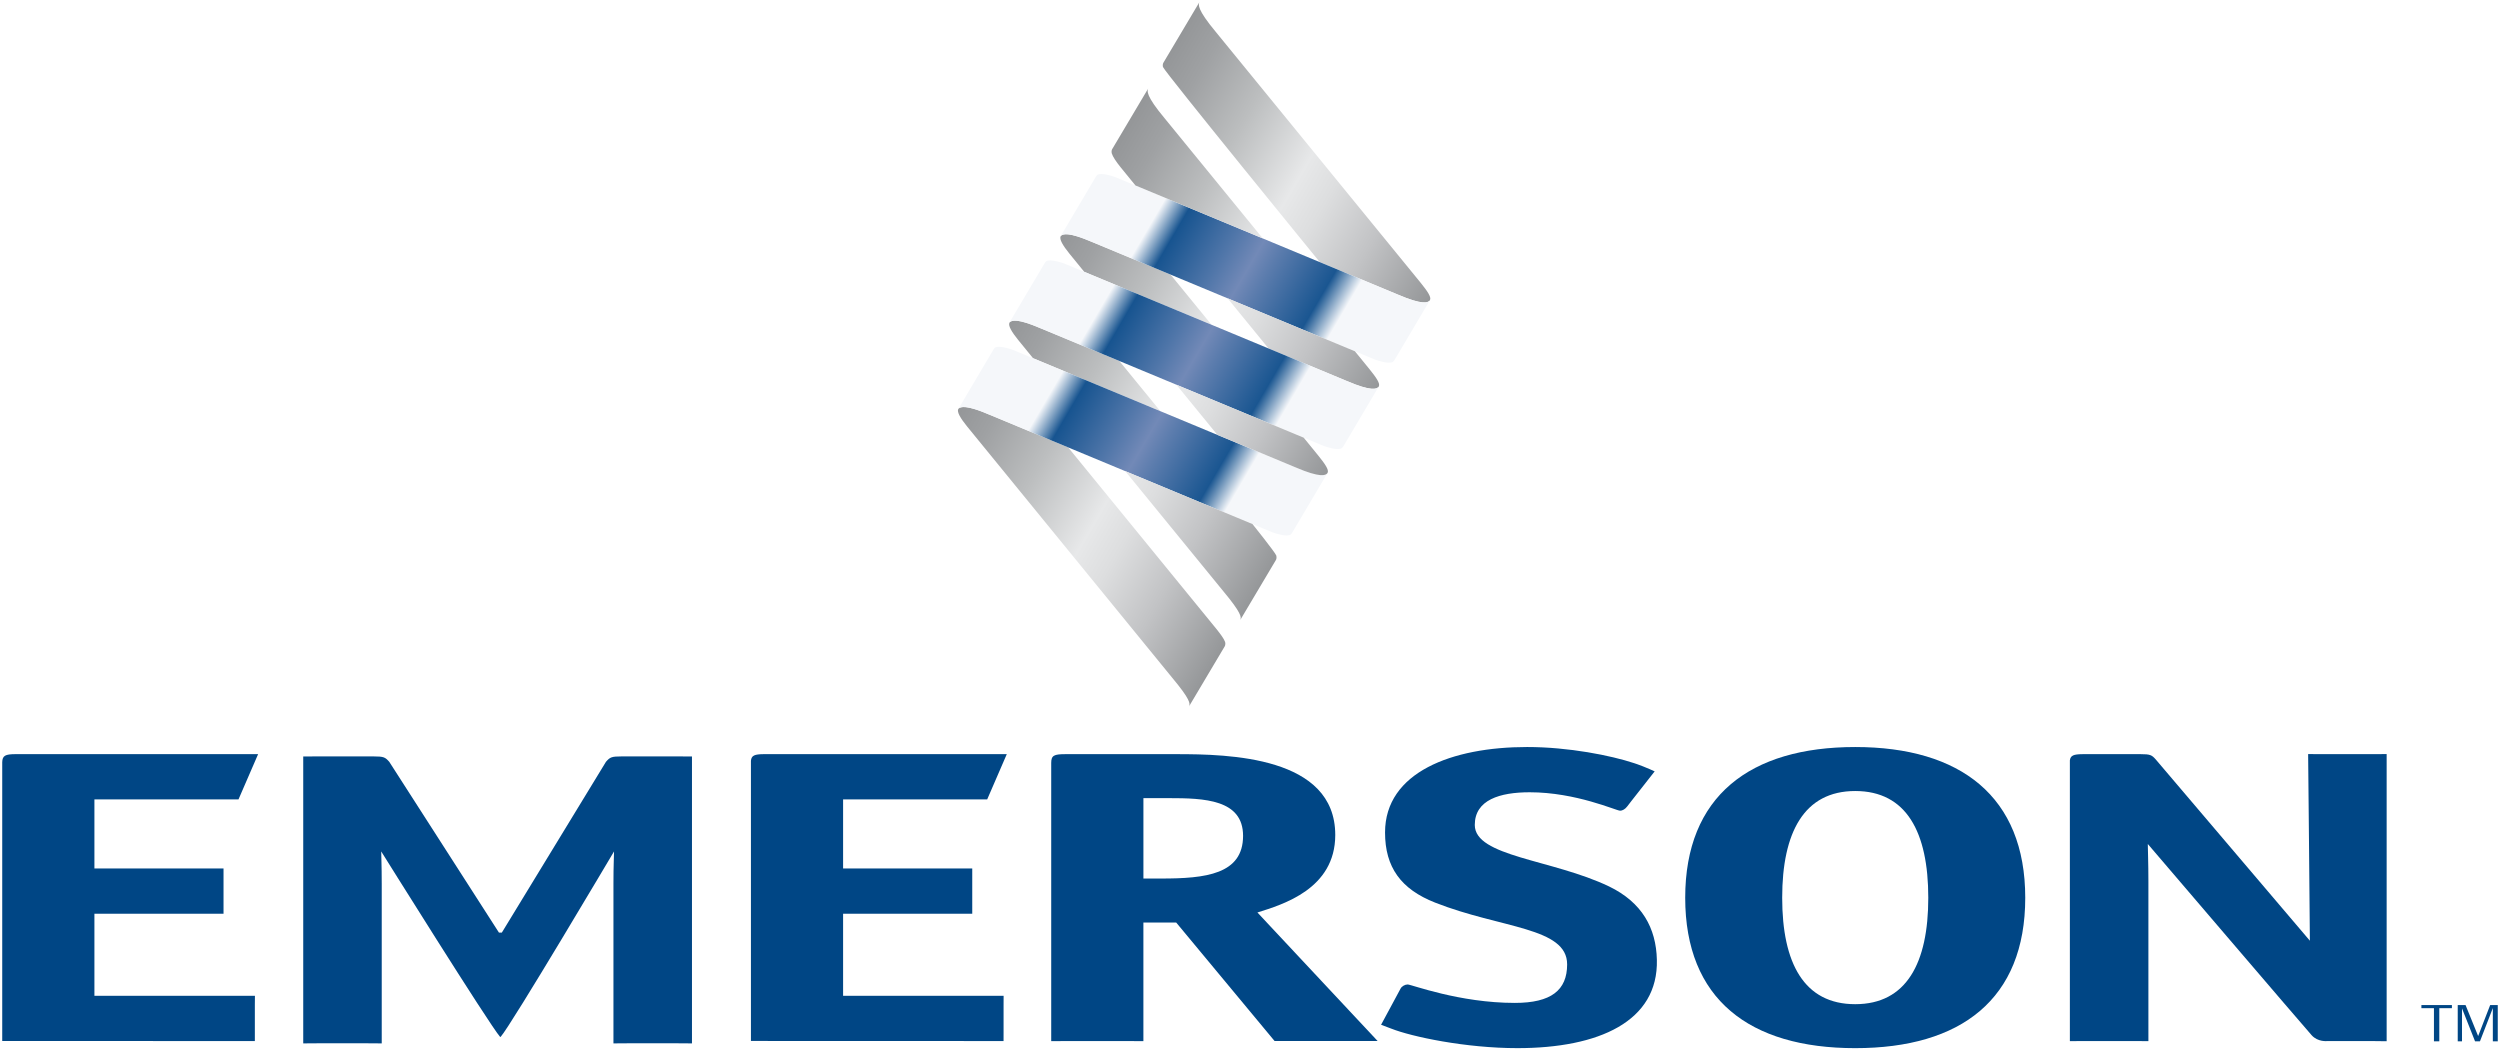
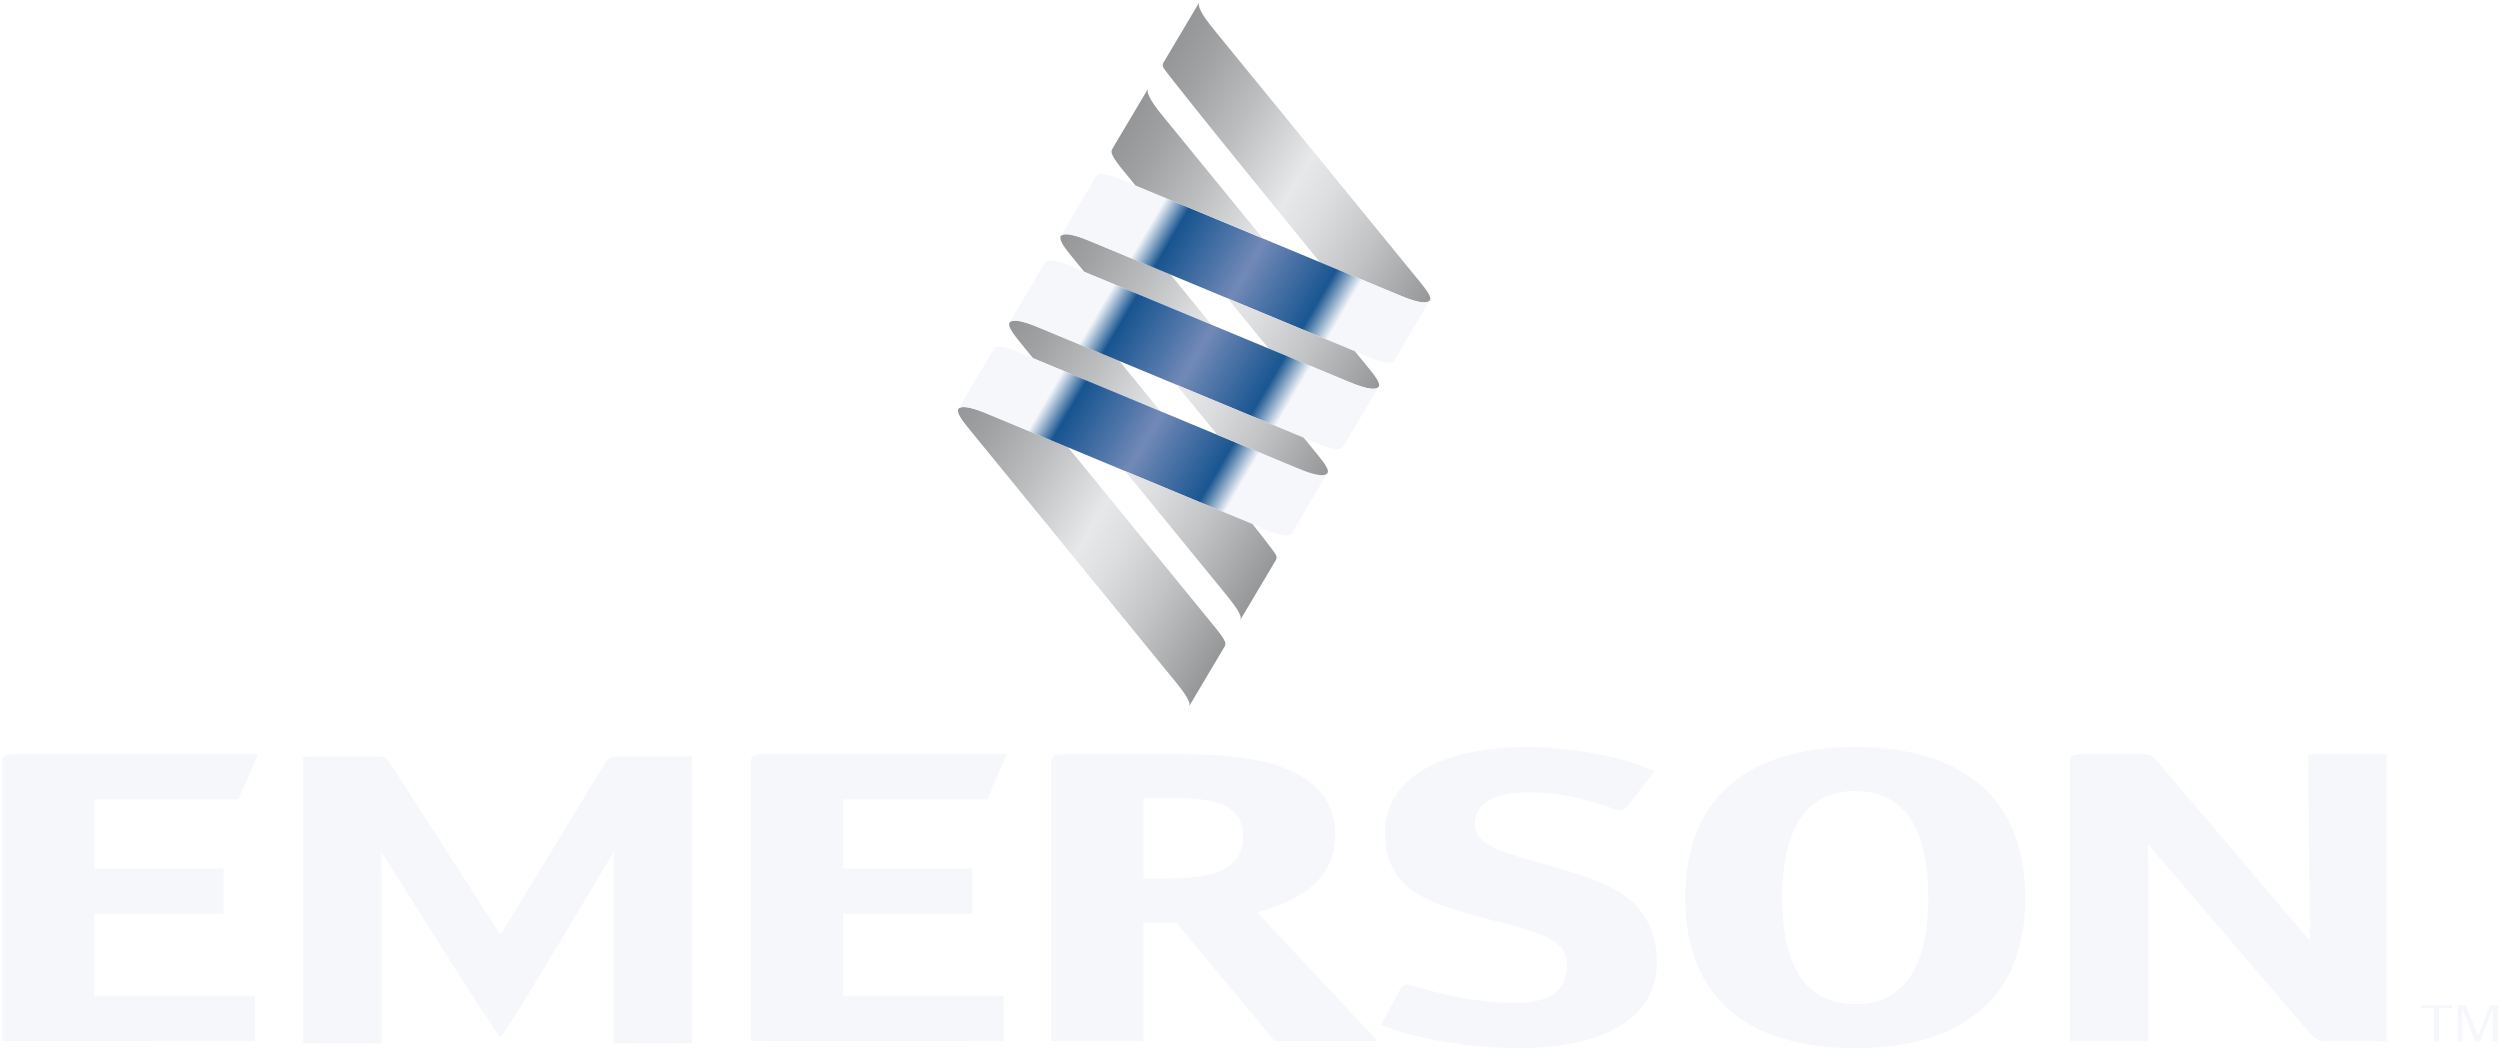
<svg xmlns="http://www.w3.org/2000/svg" xmlns:xlink="http://www.w3.org/1999/xlink" viewBox="0 0 240.429 101.005" fill="none">
  <svg x="0" y="0" viewBox="4.786 5.321 240.429 101.005" xml:space="preserve" fill="#111111" width="240.429" height="101.005">
    <g>
      <g>
-         <path fill="#004685" d="M114.75,89.811v-7.732h2.426c3.417,0,7.158,0.121,7.158,3.625c0,3.705-3.609,4.107-7.875,4.107H114.75     M114.75,94.041h3.151l9.461,11.393h9.91l-11.558-12.357c2.43-0.768,7.486-2.258,7.486-7.455c0-7.57-10.244-7.773-15.3-7.773    h-10.635c-1.118,0-1.382,0.121-1.382,0.85v26.75c0,0,0.264-0.006,1.382-0.006h6.106l1.377,0.006V94.041z" />
-         <path fill="#004685" d="M183.205,101.895c-4.924,0-7.023-3.949-7.023-10.232c0-6.281,2.1-10.268,7.023-10.268    c4.925,0,7.027,3.945,7.027,10.268C190.232,97.945,188.13,101.895,183.205,101.895 M199.557,91.662    c0-9.746-6.239-14.498-16.352-14.498s-16.35,4.713-16.35,14.498c0,9.75,6.17,14.461,16.35,14.461    C193.383,106.123,199.557,101.412,199.557,91.662" />
-         <path fill="#004685" d="M85.868,93.195h12.421v-4.35H85.868v-6.645h13.858l1.885-4.352H78.383H78.27    c-0.912,0.006-1.212,0.119-1.266,0.633v26.951l24.295,0.008l0.002-0.848v-2.656l0.004-0.85H85.868V93.195" />
-         <path fill="#004685" d="M232.939,77.848h-4.796l-1.38-0.006c0,0,0.167,16.664,0.167,17.949l-14.81-17.418    c-0.392-0.443-0.524-0.525-1.509-0.525h-5.385l-0.153,0.002c-0.857,0.006-1.16,0.119-1.224,0.594v27.004    c0,0,0.262-0.006,1.377-0.006h4.795c1.115,0,1.38,0.006,1.38,0.006V90.094c0-1.854-0.057-3.078-0.057-3.605    c0,0,15.139,17.711,15.751,18.385c0.605,0.68,1.509,0.568,1.509,0.568h4.334l1.376,0.016V77.842L232.939,77.848" />
-         <path fill="#004685" d="M13.866,93.195h12.417v-4.35H13.866v-6.645h13.857l1.886-4.352H6.378H6.275    C5.287,77.855,5.018,77.988,5,78.627v26.807l24.295,0.008v-0.848v-2.656l0.008-0.85H13.866V93.195" />
-         <path fill="#004685" d="M52.769,95.008L42.223,78.586c-0.393-0.441-0.524-0.52-1.509-0.52h-5.386l-1.38,0.006v27.594    c0,0,0.264-0.01,1.38-0.01h4.796c1.114,0,1.374,0.01,1.374,0.01V90.311c0-1.854-0.05-2.58-0.05-3.105    c0,0,10.403,16.66,11.432,17.832l0.056-0.002c1.039-1.176,10.902-17.83,10.902-17.83c0,0.525-0.056,1.252-0.056,3.105v15.355    c0,0,0.264-0.01,1.378-0.01h4.792c1.12,0,1.382,0.01,1.382,0.01V78.072l-1.382-0.006h-5.382c-0.987,0-1.116,0.078-1.509,0.52    L53.05,95.008H52.769" />
-         <path fill="#004685" d="M159.53,90.57c-5.466-2.617-12.912-2.854-12.912-5.912c0-2.418,2.422-3.143,5.28-3.143    c4.47,0,8.32,1.771,8.692,1.771c0.248,0,0.497-0.16,0.684-0.404l0.42-0.545l2.224-2.832c0-0.002,0.002-0.002,0.002-0.002    s-0.01-0.004-0.063-0.025c-0.139-0.066-0.523-0.242-1.063-0.455c-0.438-0.17-0.709-0.264-0.848-0.307    c-2.216-0.736-6.299-1.553-10.296-1.553c-7.205,0-13.662,2.416-13.662,8.217c0,3.344,1.526,5.455,4.819,6.748    c6.334,2.496,12.693,2.355,12.693,5.939c0,2.496-1.552,3.705-5.031,3.705c-5.342,0-9.939-1.773-10.306-1.773    c-0.251,0-0.563,0.164-0.686,0.404l-0.681,1.266l-1.19,2.207l0.973,0.367c1.979,0.783,7.154,1.879,12.138,1.879    c7.827,0,13.56-2.563,13.413-8.498C164.059,94.566,162.696,92.1,159.53,90.57" />
-         <polygon fill="#004685" points="239.377,102.279 239.377,105.467 238.862,105.467 238.862,102.279 237.656,102.279     237.656,101.979 240.589,101.979 240.589,102.279   " />
-         <polygon fill="#004685" points="244.526,105.467 244.526,102.27 243.287,105.467 242.816,105.467 241.561,102.299     241.561,105.467 241.15,105.467 241.15,101.977 241.901,101.977 243.113,104.963 244.271,101.977 245,101.977 245,105.467   " />
+         <path fill="#F5F7FA" d="M114.75,89.811v-7.732h2.426c3.417,0,7.158,0.121,7.158,3.625c0,3.705-3.609,4.107-7.875,4.107H114.75     M114.75,94.041h3.151l9.461,11.393h9.91l-11.558-12.357c2.43-0.768,7.486-2.258,7.486-7.455c0-7.57-10.244-7.773-15.3-7.773    h-10.635c-1.118,0-1.382,0.121-1.382,0.85v26.75c0,0,0.264-0.006,1.382-0.006h6.106l1.377,0.006V94.041z" />
+         <path fill="#F5F7FA" d="M183.205,101.895c-4.924,0-7.023-3.949-7.023-10.232c0-6.281,2.1-10.268,7.023-10.268    c4.925,0,7.027,3.945,7.027,10.268C190.232,97.945,188.13,101.895,183.205,101.895 M199.557,91.662    c0-9.746-6.239-14.498-16.352-14.498s-16.35,4.713-16.35,14.498c0,9.75,6.17,14.461,16.35,14.461    C193.383,106.123,199.557,101.412,199.557,91.662" />
+         <path fill="#F5F7FA" d="M85.868,93.195h12.421v-4.35H85.868v-6.645h13.858l1.885-4.352H78.383H78.27    c-0.912,0.006-1.212,0.119-1.266,0.633v26.951l24.295,0.008l0.002-0.848v-2.656l0.004-0.85H85.868V93.195" />
+         <path fill="#F5F7FA" d="M232.939,77.848h-4.796l-1.38-0.006c0,0,0.167,16.664,0.167,17.949l-14.81-17.418    c-0.392-0.443-0.524-0.525-1.509-0.525h-5.385l-0.153,0.002c-0.857,0.006-1.16,0.119-1.224,0.594v27.004    c0,0,0.262-0.006,1.377-0.006h4.795c1.115,0,1.38,0.006,1.38,0.006V90.094c0-1.854-0.057-3.078-0.057-3.605    c0,0,15.139,17.711,15.751,18.385c0.605,0.68,1.509,0.568,1.509,0.568h4.334l1.376,0.016V77.842L232.939,77.848" />
+         <path fill="#F5F7FA" d="M13.866,93.195h12.417v-4.35H13.866v-6.645h13.857l1.886-4.352H6.378H6.275    C5.287,77.855,5.018,77.988,5,78.627v26.807l24.295,0.008v-0.848v-2.656l0.008-0.85H13.866V93.195" />
+         <path fill="#F5F7FA" d="M52.769,95.008L42.223,78.586c-0.393-0.441-0.524-0.52-1.509-0.52h-5.386l-1.38,0.006v27.594    c0,0,0.264-0.01,1.38-0.01h4.796c1.114,0,1.374,0.01,1.374,0.01V90.311c0-1.854-0.05-2.58-0.05-3.105    c0,0,10.403,16.66,11.432,17.832l0.056-0.002c1.039-1.176,10.902-17.83,10.902-17.83c0,0.525-0.056,1.252-0.056,3.105v15.355    c0,0,0.264-0.01,1.378-0.01h4.792c1.12,0,1.382,0.01,1.382,0.01V78.072l-1.382-0.006h-5.382c-0.987,0-1.116,0.078-1.509,0.52    L53.05,95.008H52.769" />
+         <path fill="#F5F7FA" d="M159.53,90.57c-5.466-2.617-12.912-2.854-12.912-5.912c0-2.418,2.422-3.143,5.28-3.143    c4.47,0,8.32,1.771,8.692,1.771c0.248,0,0.497-0.16,0.684-0.404l0.42-0.545l2.224-2.832c0-0.002,0.002-0.002,0.002-0.002    s-0.01-0.004-0.063-0.025c-0.139-0.066-0.523-0.242-1.063-0.455c-0.438-0.17-0.709-0.264-0.848-0.307    c-2.216-0.736-6.299-1.553-10.296-1.553c-7.205,0-13.662,2.416-13.662,8.217c0,3.344,1.526,5.455,4.819,6.748    c6.334,2.496,12.693,2.355,12.693,5.939c0,2.496-1.552,3.705-5.031,3.705c-5.342,0-9.939-1.773-10.306-1.773    c-0.251,0-0.563,0.164-0.686,0.404l-0.681,1.266l-1.19,2.207l0.973,0.367c1.979,0.783,7.154,1.879,12.138,1.879    c7.827,0,13.56-2.563,13.413-8.498C164.059,94.566,162.696,92.1,159.53,90.57" />
+         <polygon fill="#F5F7FA" points="239.377,102.279 239.377,105.467 238.862,105.467 238.862,102.279 237.656,102.279     237.656,101.979 240.589,101.979 240.589,102.279   " />
+         <polygon fill="#F5F7FA" points="244.526,105.467 244.526,102.27 243.287,105.467 242.816,105.467 241.561,102.299     241.561,105.467 241.15,105.467 241.15,101.977 241.901,101.977 243.113,104.963 244.271,101.977 245,101.977 245,105.467   " />
      </g>
      <g>
        <defs>
          <path id="emerson-logo-dark-SVGID_1_" d="M116.662,11.369c-0.033,0.068-0.075,0.203-0.033,0.395c0.206,0.528,15.079,18.761,15.079,18.761     l7.509,3.125c2.411,1.037,2.896,0.765,3.059,0.58l0.036-0.062c0.146-0.277-0.268-0.865-0.869-1.615L121.718,8.398     c-1.838-2.203-1.678-2.642-1.587-2.865L116.662,11.369z" />
        </defs>
        <clipPath id="emerson-logo-dark-SVGID_2_">
          <use xlink:href="#emerson-logo-dark-SVGID_1_" />
        </clipPath>
        <linearGradient id="emerson-logo-dark-SVGID_3_" gradientUnits="userSpaceOnUse" x1="-200.106" y1="462.805" x2="-198.133" y2="462.805" gradientTransform="matrix(14.7245 8.6009 8.6009 -14.7245 -917.9274 8547.972)">
          <stop offset="0" stop-color="#949698" />
          <stop offset="0.103" stop-color="#9FA1A3" />
          <stop offset="0.284" stop-color="#BCBEBF" />
          <stop offset="0.5" stop-color="#E7E8E9" />
          <stop offset="0.6" stop-color="#DDDEDF" />
          <stop offset="0.772" stop-color="#C2C3C5" />
          <stop offset="0.993" stop-color="#96989A" />
          <stop offset="1" stop-color="#949698" />
        </linearGradient>
        <polygon clip-path="url(#emerson-logo-dark-SVGID_2_)" fill="url(#emerson-logo-dark-SVGID_3_)" points="123.169,-5.736 155.156,12.949 135.878,45.956 103.889,27.271       " />
      </g>
      <g>
        <defs>
          <path id="emerson-logo-dark-SVGID_4_" d="M106.815,28.008l-0.019,0.037c-0.16,0.276,0.223,0.908,0.827,1.655l1.436,1.763l12.236,5.085l-3.933-4.815     l-7.511-3.125c-1.372-0.592-2.118-0.757-2.534-0.757c-0.004,0-0.006,0-0.01,0C107.016,27.851,106.887,27.935,106.815,28.008" />
        </defs>
        <clipPath id="emerson-logo-dark-SVGID_5_">
          <use xlink:href="#emerson-logo-dark-SVGID_4_" />
        </clipPath>
        <linearGradient id="emerson-logo-dark-SVGID_6_" gradientUnits="userSpaceOnUse" x1="-219.748" y1="473.059" x2="-217.775" y2="473.059" gradientTransform="matrix(7.3568 4.2972 4.2972 -7.3568 -309.3912 4452.506)">
          <stop offset="0" stop-color="#949698" />
          <stop offset="0.206" stop-color="#9FA1A3" />
          <stop offset="0.568" stop-color="#BCBEBF" />
          <stop offset="1" stop-color="#E7E8E9" />
        </linearGradient>
        <polygon clip-path="url(#emerson-logo-dark-SVGID_5_)" fill="url(#emerson-logo-dark-SVGID_6_)" points="110.365,21.466 125.083,30.064 117.566,42.933 102.848,34.336       " />
      </g>
      <g>
        <defs>
          <path id="emerson-logo-dark-SVGID_7_" d="M110.326,22.135c-0.017,0.01-0.092,0.084-0.106,0.11l-3.436,5.802c0.01-0.013,0.017-0.025,0.031-0.039     c0.175-0.181,0.69-0.412,3.035,0.6l27.152,11.29c0.41,0.148,1.351,0.445,1.74,0.226c0.04-0.025,0.146-0.152,0.165-0.193     l3.384-5.719c-0.006,0.006-0.011,0.011-0.017,0.019c-0.162,0.185-0.647,0.457-3.059-0.58l-27.168-11.295     c-0.312-0.112-0.898-0.299-1.339-0.299C110.56,22.056,110.425,22.079,110.326,22.135" />
        </defs>
        <clipPath id="emerson-logo-dark-SVGID_8_">
          <use xlink:href="#emerson-logo-dark-SVGID_7_" />
        </clipPath>
        <linearGradient id="emerson-logo-dark-SVGID_9_" gradientUnits="userSpaceOnUse" x1="-200.038" y1="462.414" x2="-198.065" y2="462.414" gradientTransform="matrix(14.778 8.6321 8.6321 -14.778 -925.5099 8582.99)">
          <stop offset="0" stop-color="#F5F7FA" />
          <stop offset="0.202" stop-color="#F5F7FA" />
          <stop offset="0.275" stop-color="#175490" />
          <stop offset="0.425" stop-color="#5076A9" />
          <stop offset="0.506" stop-color="#7289B7" />
          <stop offset="0.56" stop-color="#5B7CAD" />
          <stop offset="0.725" stop-color="#1A5691" />
          <stop offset="0.803" stop-color="#F5F7FA" />
          <stop offset="1" stop-color="#F5F7FA" />
        </linearGradient>
        <polygon clip-path="url(#emerson-logo-dark-SVGID_8_)" fill="url(#emerson-logo-dark-SVGID_9_)" points="115.818,6.59 150.258,26.708 133.259,55.809 98.819,35.691       " />
      </g>
      <g>
        <defs>
          <path id="emerson-logo-dark-SVGID_10_" d="M101.888,36.323l-0.017,0.031c-0.158,0.275,0.225,0.908,0.829,1.653l1.436,1.763l11.932,4.964     l0.081,0.031l0.226,0.092l-3.935-4.813l-7.513-3.125c-1.372-0.593-2.116-0.761-2.532-0.761     C102.093,36.158,101.961,36.246,101.888,36.323" />
        </defs>
        <clipPath id="emerson-logo-dark-SVGID_11_">
          <use xlink:href="#emerson-logo-dark-SVGID_10_" />
        </clipPath>
        <linearGradient id="emerson-logo-dark-SVGID_12_" gradientUnits="userSpaceOnUse" x1="-219.749" y1="472.499" x2="-217.776" y2="472.499" gradientTransform="matrix(7.3576 4.2977 4.2977 -7.3576 -311.9571 4457.167)">
          <stop offset="0" stop-color="#949698" />
          <stop offset="0.206" stop-color="#9FA1A3" />
          <stop offset="0.568" stop-color="#BCBEBF" />
          <stop offset="1" stop-color="#E7E8E9" />
        </linearGradient>
        <polygon clip-path="url(#emerson-logo-dark-SVGID_11_)" fill="url(#emerson-logo-dark-SVGID_12_)" points="105.441,29.773 120.164,38.372 112.645,51.244     97.925,42.646   " />
      </g>
      <g>
        <defs>
          <path id="emerson-logo-dark-SVGID_13_" d="M96.965,44.63l-0.017,0.031c-0.16,0.275,0.227,0.908,0.829,1.653l19.72,24.16     c1.759,2.105,1.78,2.533,1.63,2.797l3.428-5.766c0,0,0.125-0.166,0.05-0.449c-0.116-0.318-0.441-0.756-0.854-1.27l-14.236-17.436     l-7.513-3.125c-1.368-0.593-2.116-0.759-2.532-0.759C97.169,44.466,97.036,44.553,96.965,44.63" />
        </defs>
        <clipPath id="emerson-logo-dark-SVGID_14_">
          <use xlink:href="#emerson-logo-dark-SVGID_13_" />
        </clipPath>
        <linearGradient id="emerson-logo-dark-SVGID_15_" gradientUnits="userSpaceOnUse" x1="-200.119" y1="461.546" x2="-198.145" y2="461.546" gradientTransform="matrix(14.7197 8.5981 8.5981 -14.7197 -928.7028 8564.156)">
          <stop offset="0" stop-color="#949698" />
          <stop offset="0.103" stop-color="#9FA1A3" />
          <stop offset="0.284" stop-color="#BCBEBF" />
          <stop offset="0.5" stop-color="#E7E8E9" />
          <stop offset="0.6" stop-color="#DDDEDF" />
          <stop offset="0.772" stop-color="#C2C3C5" />
          <stop offset="0.993" stop-color="#96989A" />
          <stop offset="1" stop-color="#949698" />
        </linearGradient>
        <polygon clip-path="url(#emerson-logo-dark-SVGID_14_)" fill="url(#emerson-logo-dark-SVGID_15_)" points="103.374,33.19 135.225,51.795 116.094,84.549 84.243,65.943       " />
      </g>
      <g>
        <defs>
          <path id="emerson-logo-dark-SVGID_16_" d="M100.479,38.751c-0.015,0.008-0.038,0.039-0.04,0.041c-0.023,0.025-0.052,0.046-0.064,0.069     c0,0-3.42,5.783-3.411,5.77c0.172-0.183,0.675-0.426,3.037,0.595l27.15,11.288c0.412,0.148,1.354,0.445,1.744,0.225     c0.04-0.021,0.146-0.156,0.165-0.193l3.384-5.718c-0.002,0.006-0.009,0.014-0.015,0.018c-0.16,0.183-0.642,0.462-3.061-0.58     l-25.235-10.494l-1.933-0.8c-0.314-0.114-0.898-0.298-1.335-0.298C100.713,38.672,100.578,38.695,100.479,38.751" />
        </defs>
        <clipPath id="emerson-logo-dark-SVGID_17_">
          <use xlink:href="#emerson-logo-dark-SVGID_16_" />
        </clipPath>
        <linearGradient id="emerson-logo-dark-SVGID_18_" gradientUnits="userSpaceOnUse" x1="-200.046" y1="461.858" x2="-198.073" y2="461.858" gradientTransform="matrix(14.7748 8.6302 8.6302 -14.7748 -930.2134 8589.598)">
          <stop offset="0" stop-color="#F5F7FA" />
          <stop offset="0.202" stop-color="#F5F7FA" />
          <stop offset="0.275" stop-color="#175490" />
          <stop offset="0.425" stop-color="#5076A9" />
          <stop offset="0.506" stop-color="#7289B7" />
          <stop offset="0.56" stop-color="#5B7CAD" />
          <stop offset="0.725" stop-color="#1A5691" />
          <stop offset="0.803" stop-color="#F5F7FA" />
          <stop offset="1" stop-color="#F5F7FA" />
        </linearGradient>
        <polygon clip-path="url(#emerson-logo-dark-SVGID_17_)" fill="url(#emerson-logo-dark-SVGID_18_)" points="105.983,23.216 140.41,43.324 123.416,72.416 88.991,52.307       " />
      </g>
      <g>
        <defs>
          <path id="emerson-logo-dark-SVGID_19_" d="M122.85,34.015l3.933,4.817l7.512,3.125c2.416,1.039,2.896,0.763,3.058,0.58l0.037-0.06     c0.148-0.28-0.267-0.867-0.869-1.615l-1.432-1.759L122.85,34.015z" />
        </defs>
        <clipPath id="emerson-logo-dark-SVGID_20_">
          <use xlink:href="#emerson-logo-dark-SVGID_19_" />
        </clipPath>
        <linearGradient id="emerson-logo-dark-SVGID_21_" gradientUnits="userSpaceOnUse" x1="-218.746" y1="473.214" x2="-216.772" y2="473.214" gradientTransform="matrix(7.3616 4.3001 4.3001 -7.3616 -301.7581 4458.403)">
          <stop offset="0" stop-color="#E7E8E9" />
          <stop offset="0.201" stop-color="#DDDEDF" />
          <stop offset="0.544" stop-color="#C2C3C5" />
          <stop offset="0.985" stop-color="#96989A" />
          <stop offset="1" stop-color="#949698" />
        </linearGradient>
        <polygon clip-path="url(#emerson-logo-dark-SVGID_20_)" fill="url(#emerson-logo-dark-SVGID_21_)" points="126.586,27.619 141.448,36.3 133.801,49.394 118.938,40.713       " />
      </g>
      <g>
        <defs>
          <path id="emerson-logo-dark-SVGID_22_" d="M105.401,30.442c-0.011,0.009-0.088,0.084-0.102,0.111l-3.438,5.8c0.008-0.01,0.018-0.021,0.027-0.031     c0.173-0.183,0.673-0.426,3.037,0.595l27.153,11.286c0.412,0.15,1.353,0.445,1.739,0.226c0.045-0.021,0.146-0.154,0.168-0.193     l3.386-5.719c-0.004,0.008-0.012,0.014-0.02,0.02c-0.162,0.183-0.642,0.458-3.058-0.58l-7.512-3.125l-17.724-7.369l-1.933-0.802     c-0.312-0.111-0.898-0.296-1.337-0.296C105.636,30.365,105.501,30.386,105.401,30.442" />
        </defs>
        <clipPath id="emerson-logo-dark-SVGID_23_">
          <use xlink:href="#emerson-logo-dark-SVGID_22_" />
        </clipPath>
        <linearGradient id="emerson-logo-dark-SVGID_24_" gradientUnits="userSpaceOnUse" x1="-200.04" y1="462.135" x2="-198.066" y2="462.135" gradientTransform="matrix(14.7786 8.6324 8.6324 -14.7786 -928.0328 8587.5)">
          <stop offset="0" stop-color="#F5F7FA" />
          <stop offset="0.202" stop-color="#F5F7FA" />
          <stop offset="0.275" stop-color="#175490" />
          <stop offset="0.425" stop-color="#5076A9" />
          <stop offset="0.506" stop-color="#7289B7" />
          <stop offset="0.56" stop-color="#5B7CAD" />
          <stop offset="0.725" stop-color="#1A5691" />
          <stop offset="0.803" stop-color="#F5F7FA" />
          <stop offset="1" stop-color="#F5F7FA" />
        </linearGradient>
        <polygon clip-path="url(#emerson-logo-dark-SVGID_23_)" fill="url(#emerson-logo-dark-SVGID_24_)" points="110.895,14.899 145.333,35.017 128.338,64.115     93.897,43.998   " />
      </g>
      <g>
        <defs>
          <path id="emerson-logo-dark-SVGID_25_" d="M113.001,50.631l9.421,11.535c1.761,2.111,1.778,2.533,1.63,2.799l3.445-5.795     c0.033-0.066,0.087-0.213,0.029-0.428c-0.118-0.313-2.286-3.021-2.286-3.021L113.001,50.631z" />
        </defs>
        <clipPath id="emerson-logo-dark-SVGID_26_">
          <use xlink:href="#emerson-logo-dark-SVGID_25_" />
        </clipPath>
        <linearGradient id="emerson-logo-dark-SVGID_27_" gradientUnits="userSpaceOnUse" x1="-218.753" y1="471.959" x2="-216.78" y2="471.959" gradientTransform="matrix(7.3616 4.3001 4.3001 -7.3616 -307.3362 4467.837)">
          <stop offset="0" stop-color="#E7E8E9" />
          <stop offset="0.201" stop-color="#DDDEDF" />
          <stop offset="0.544" stop-color="#C2C3C5" />
          <stop offset="0.985" stop-color="#96989A" />
          <stop offset="1" stop-color="#949698" />
        </linearGradient>
        <polygon clip-path="url(#emerson-logo-dark-SVGID_26_)" fill="url(#emerson-logo-dark-SVGID_27_)" points="116.71,44.281 133.825,54.279 123.873,71.314 106.76,61.318       " />
      </g>
      <g>
        <defs>
          <path id="emerson-logo-dark-SVGID_28_" d="M117.924,42.322l3.935,4.817l7.511,3.125c2.419,1.042,2.9,0.763,3.061,0.58l0.034-0.058     c0.146-0.281-0.266-0.867-0.869-1.615l-1.432-1.759L117.924,42.322z" />
        </defs>
        <clipPath id="emerson-logo-dark-SVGID_29_">
          <use xlink:href="#emerson-logo-dark-SVGID_28_" />
        </clipPath>
        <linearGradient id="emerson-logo-dark-SVGID_30_" gradientUnits="userSpaceOnUse" x1="-218.745" y1="472.65" x2="-216.772" y2="472.65" gradientTransform="matrix(7.3627 4.3007 4.3007 -7.3627 -304.3485 4463.206)">
          <stop offset="0" stop-color="#E7E8E9" />
          <stop offset="0.045" stop-color="#E7E8E9" />
          <stop offset="0.237" stop-color="#DDDEDF" />
          <stop offset="0.564" stop-color="#C2C3C5" />
          <stop offset="0.986" stop-color="#96989A" />
          <stop offset="1" stop-color="#949698" />
        </linearGradient>
        <polygon clip-path="url(#emerson-logo-dark-SVGID_29_)" fill="url(#emerson-logo-dark-SVGID_30_)" points="121.661,35.926 136.523,44.607 128.875,57.703     114.013,49.02   " />
      </g>
      <g>
        <defs>
          <path id="emerson-logo-dark-SVGID_31_" d="M111.739,19.676c-0.033,0.063-0.077,0.197-0.035,0.387c0.098,0.328,0.416,0.8,0.842,1.33l1.436,1.763     l12.238,5.085l-9.423-11.537c-1.842-2.203-1.682-2.64-1.591-2.865L111.739,19.676z" />
        </defs>
        <clipPath id="emerson-logo-dark-SVGID_32_">
          <use xlink:href="#emerson-logo-dark-SVGID_31_" />
        </clipPath>
        <linearGradient id="emerson-logo-dark-SVGID_33_" gradientUnits="userSpaceOnUse" x1="-219.716" y1="473.754" x2="-217.742" y2="473.754" gradientTransform="matrix(7.3624 4.3005 4.3005 -7.3624 -306.7771 4450.424)">
          <stop offset="0" stop-color="#949698" />
          <stop offset="0.206" stop-color="#9FA1A3" />
          <stop offset="0.568" stop-color="#BCBEBF" />
          <stop offset="1" stop-color="#E7E8E9" />
        </linearGradient>
        <polygon clip-path="url(#emerson-logo-dark-SVGID_32_)" fill="url(#emerson-logo-dark-SVGID_33_)" points="115.365,7.498 132.492,17.503 122.516,34.581 105.39,24.579       " />
      </g>
    </g>
  </svg>
</svg>
